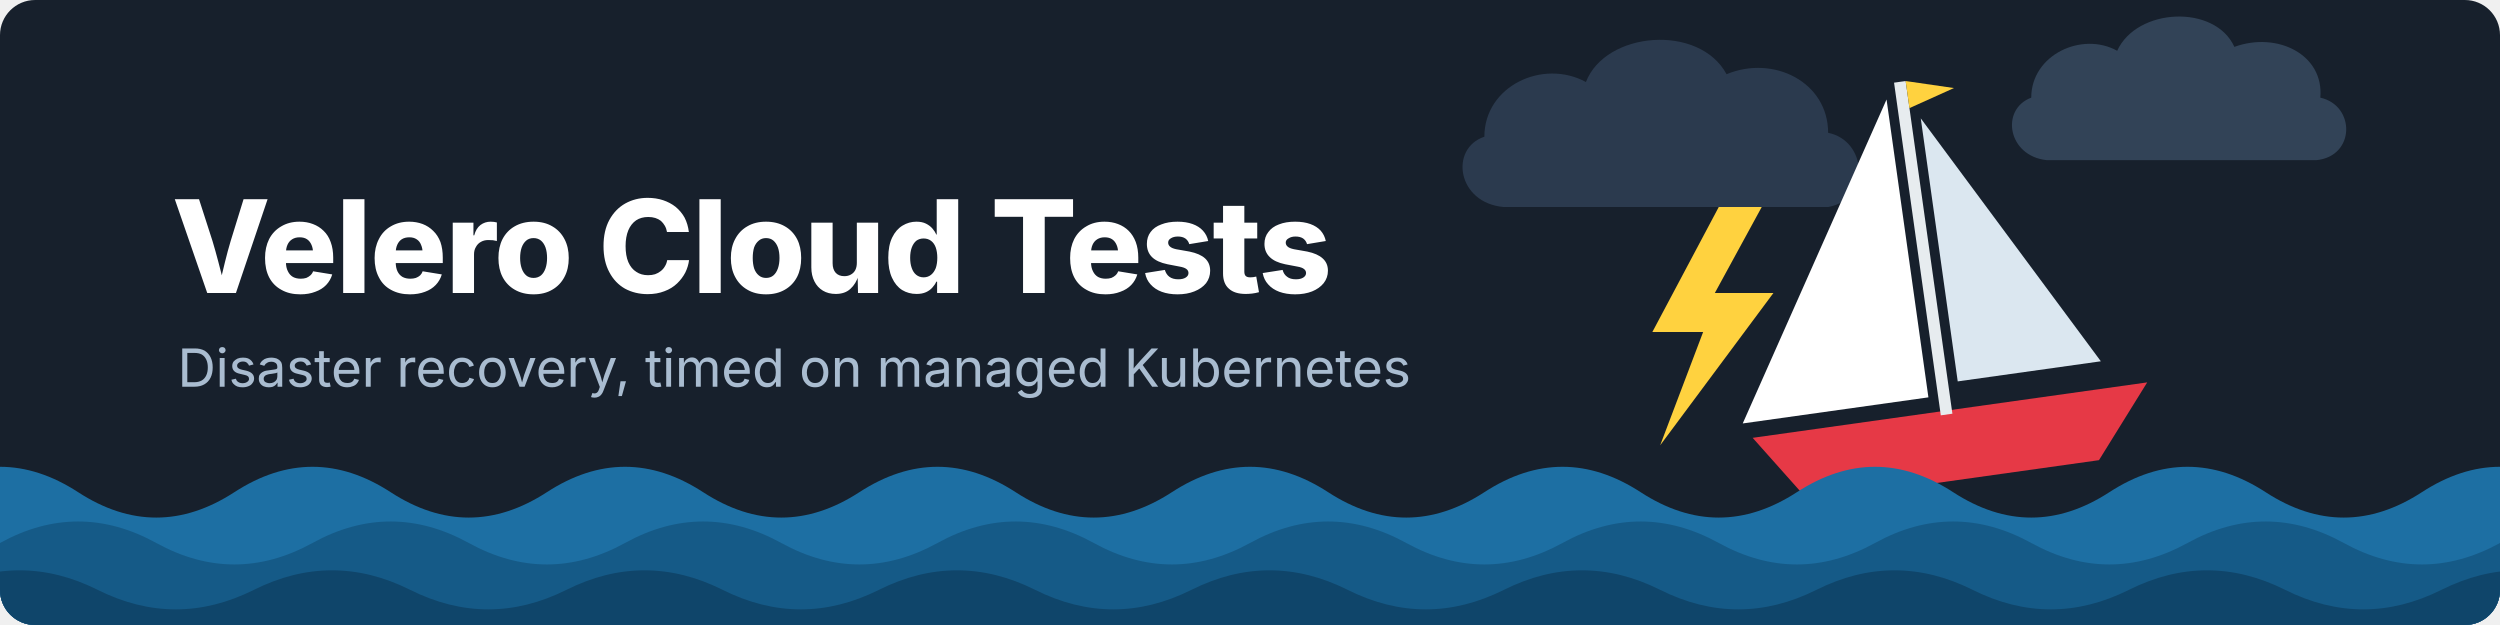
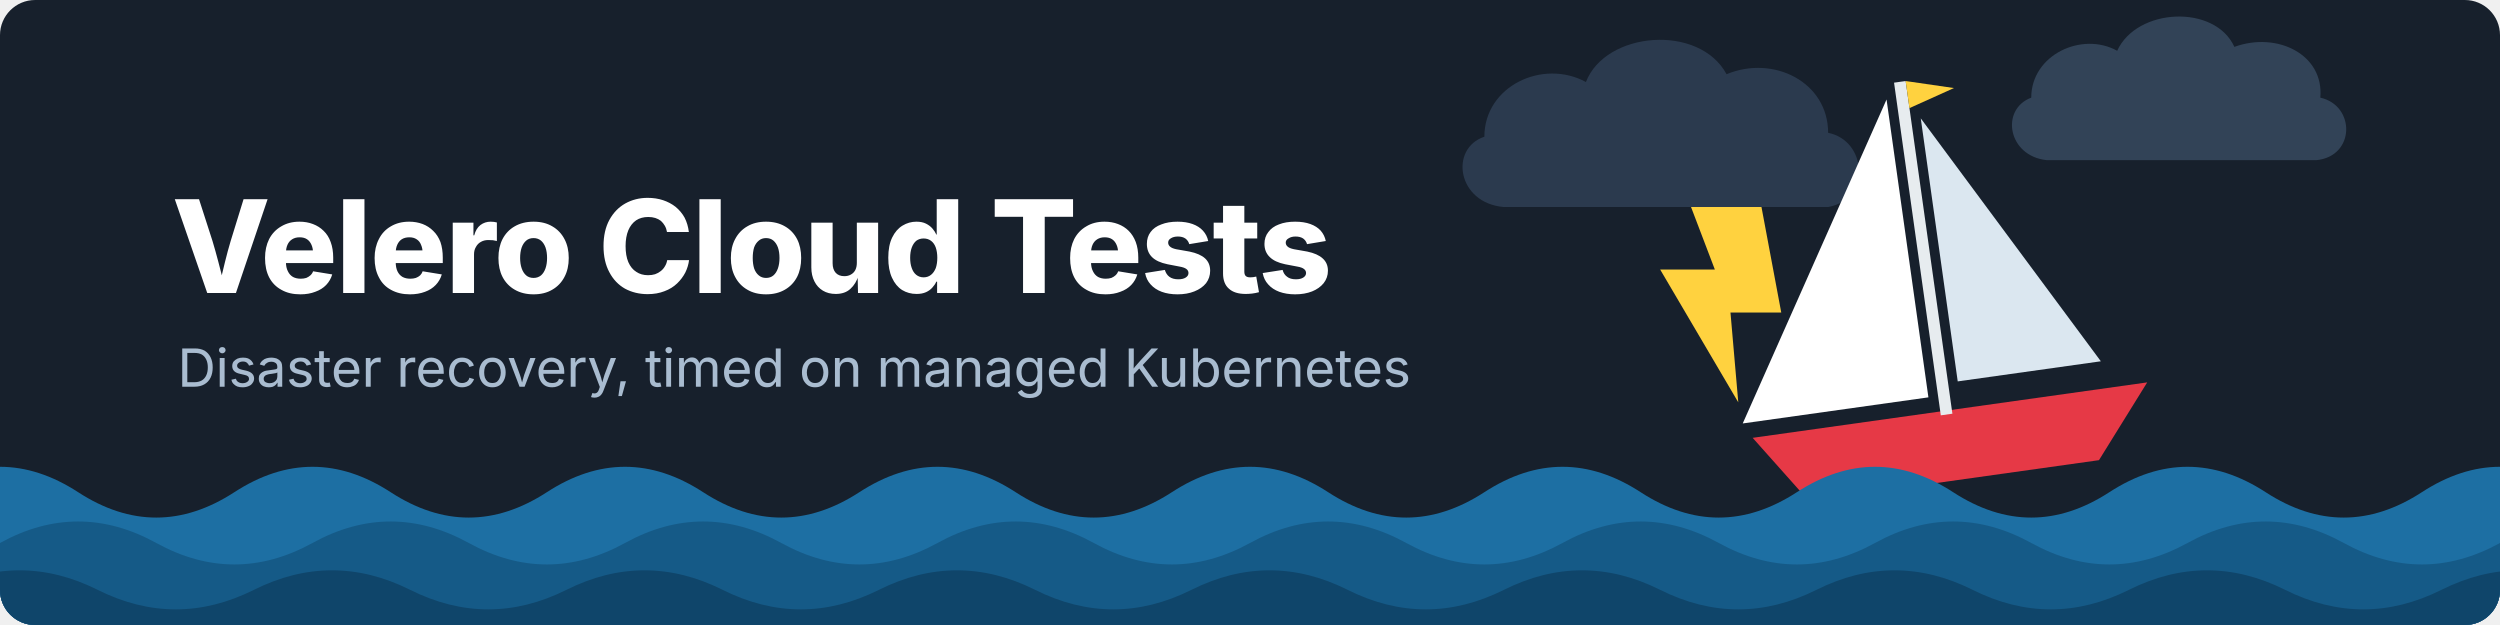
<svg xmlns="http://www.w3.org/2000/svg" viewBox="0 0 1280 320" width="1280" height="320" role="img" aria-label="Velero Cloud Tests">
  <defs>
    <clipPath id="c">
      <rect width="1280" height="320" rx="18" />
    </clipPath>
  </defs>
  <g clip-path="url(#c)">
    <rect width="1280" height="320" fill="#17202c" />
+     <path d="M900 96H862L878 138H850L890 206L886 160H912Z" fill="#ffd23f" />
    <path d="M760 70c0-26 30-40 52-28c10-26 58-30 72-4c24-10 52 4 52 30c20 4 22 34 0 38H770c-24-2-28-30-10-36z" fill="#2b3a4e" />
    <path d="M1040 50c0-22 26-34 44-24c10-22 50-24 60-2c22-8 46 4 44 26c18 4 18 30-2 32h-138c-20-2-24-26-8-32z" fill="#324357" />
-     <path d="M880 106l-34 64h26l-22 58l58-78h-30l24-44z" fill="#ffd23f" />
    <g transform="rotate(-8 1000 236)">
      <path d="M900 210H1104L1074 246H924Z" fill="#e63946" />
      <rect x="997" y="40" width="6" height="172" fill="#e7ecef" />
      <path d="M992 48V202H896Z" fill="#ffffff" />
      <path d="M1008 60V196H1082Z" fill="#dbe7f0" />
      <path d="M1003 40l24 7-24 7z" fill="#ffd23f" />
    </g>
    <path d="M-40 252q40-26 80 0t80 0t80 0t80 0t80 0t80 0t80 0t80 0t80 0t80 0t80 0t80 0t80 0t80 0t80 0t80 0t80 0t80 0V330H-40Z" fill="#1d6fa3" />
    <path d="M0 278q40-22 80 0t80 0t80 0t80 0t80 0t80 0t80 0t80 0t80 0t80 0t80 0t80 0t80 0t80 0t80 0t80 0t80 0V330H0Z" fill="#155a87" />
    <path d="M-30 302q40-20 80 0t80 0t80 0t80 0t80 0t80 0t80 0t80 0t80 0t80 0t80 0t80 0t80 0t80 0t80 0t80 0t80 0V330H-30Z" fill="#0f456a" />
    <path fill="#ffffff" d="m106.1 150-16.6-48h12.4l6.9 21.4q1.5 5 3 10.7 1.5 5.6 3 12h-2.4q1.4-6.4 2.8-12 1.4-5.7 2.9-10.7l6.6-21.4h12.3l-16.2 48zm47.7.7q-5.7 0-9.7-2.3-4.1-2.2-6.3-6.4-2.1-4.1-2.1-9.9 0-5.5 2.1-9.7 2.2-4.2 6.2-6.5 4-2.4 9.3-2.4 3.8 0 6.9 1.2 3.2 1.2 5.5 3.5 2.4 2.3 3.6 5.7 1.3 3.5 1.3 8v2.8h-31v-6.5h25.8l-5.1 1.6q0-2.6-.8-4.4-.8-1.9-2.3-2.9-1.5-1-3.8-1-2.2 0-3.8 1-1.6 1-2.4 2.8-.8 1.8-.8 4.2v4.6q0 2.9 1 4.8 .9 1.9 2.6 2.9 1.7.9 4 .9 1.5 0 2.8-.4 1.2-.5 2.1-1.3 1-.9 1.4-2.1l9.8 1.6q-.9 3.1-3.1 5.4-2.2 2.3-5.6 3.5-3.3 1.3-7.6 1.3zm32.8-48.7v48h-10.9v-48zm23.3 48.7q-5.6 0-9.7-2.3-4.1-2.2-6.2-6.4-2.2-4.1-2.2-9.9 0-5.5 2.2-9.7 2.1-4.2 6.1-6.5 4-2.4 9.4-2.4 3.7 0 6.9 1.2 3.1 1.2 5.4 3.5 2.4 2.3 3.7 5.7 1.2 3.5 1.2 8v2.8h-30.9v-6.5h25.7l-5.1 1.6q0-2.6-.8-4.4-.7-1.9-2.3-2.9-1.5-1-3.7-1-2.3 0-3.9 1-1.5 1-2.3 2.8-.8 1.8-.8 4.2v4.6q0 2.9.9 4.8 .9 1.9 2.6 2.9 1.7.9 4 .9 1.5 0 2.8-.4 1.3-.5 2.2-1.3 .9-.9 1.3-2.1l9.8 1.6q-.9 3.1-3.1 5.4-2.2 2.3-5.5 3.5-3.4 1.3-7.7 1.3zm21.9-.7v-36h10.6v6.5h.4q.9-3.5 3.2-5.3 2.3-1.7 5.2-1.7 .8 0 1.7.1 .8.1 1.5.3v9.5q-.7-.2-2-.4-1.3-.1-2.4-.1-2.1 0-3.7.9-1.7.9-2.6 2.6-1 1.6-1 3.8v19.8zm41.4.7q-5.6 0-9.7-2.4-4-2.3-6.2-6.5-2.1-4.1-2.1-9.7 0-5.6 2.1-9.7 2.2-4.2 6.2-6.5 4.1-2.4 9.7-2.4 5.6 0 9.6 2.4 4 2.3 6.2 6.5 2.2 4.1 2.2 9.7 0 5.6-2.2 9.7-2.2 4.2-6.2 6.5-4 2.4-9.6 2.4zm0-8.4q2.2 0 3.8-1.3 1.5-1.3 2.3-3.6 .8-2.3.8-5.3 0-3.1-.8-5.4-.8-2.2-2.3-3.5-1.6-1.3-3.8-1.3-2.3 0-3.8 1.3-1.5 1.3-2.3 3.5-.8 2.3-.8 5.4 0 3 .8 5.3 .8 2.3 2.3 3.6 1.5 1.3 3.8 1.3zm58.4 8.3q-6.4 0-11.6-2.8-5.1-2.9-8-8.4-3-5.5-3-13.4 0-7.9 3-13.4 3-5.5 8.1-8.4 5.2-2.9 11.5-2.9 4.3 0 7.9 1.2 3.6 1.2 6.4 3.4 2.8 2.3 4.6 5.5 1.7 3.3 2.2 7.4h-11.2q-.3-1.8-1.1-3.2-.8-1.4-2-2.5-1.3-1-2.9-1.5-1.6-.5-3.6-.5-3.6 0-6.2 1.7-2.6 1.8-4 5.1-1.4 3.4-1.4 8.1 0 4.9 1.4 8.2 1.5 3.4 4.1 5 2.5 1.7 6 1.7 2 0 3.6-.5 1.7-.6 2.9-1.6 1.3-1 2.1-2.4 .9-1.4 1.2-3.2h11.2q-.4 3.2-1.9 6.3-1.6 3.1-4.2 5.6-2.7 2.6-6.5 4-3.8 1.5-8.6 1.5zm37.4-48.6v48h-10.9v-48zm23.2 48.7q-5.6 0-9.6-2.4-4-2.3-6.2-6.5-2.2-4.1-2.2-9.7 0-5.6 2.2-9.7 2.2-4.2 6.2-6.5 4-2.4 9.6-2.4 5.6 0 9.7 2.4 4 2.3 6.2 6.5 2.1 4.1 2.1 9.7 0 5.6-2.1 9.7-2.2 4.2-6.2 6.5-4.1 2.4-9.7 2.4zm0-8.4q2.3 0 3.8-1.3 1.5-1.3 2.3-3.6 .8-2.3.8-5.3 0-3.1-.8-5.4-.8-2.2-2.3-3.5-1.5-1.3-3.8-1.3-2.2 0-3.7 1.3-1.6 1.3-2.4 3.5-.7 2.3-.7 5.4 0 3 .7 5.3 .8 2.3 2.4 3.6 1.5 1.3 3.7 1.3zm35.7 8.2q-3.8 0-6.6-1.7-2.8-1.7-4.3-4.7-1.6-3.1-1.6-7.2v-22.9h10.9v20.8q0 3.1 1.6 4.9 1.6 1.7 4.4 1.7 1.9 0 3.3-.8 1.5-.8 2.3-2.3 .8-1.6.8-3.7v-20.6h10.9v36h-10.3l-.2-9.1h.5q-1.3 4.4-4.2 7-2.8 2.6-7.5 2.6zm41.4 0q-4.1 0-7.4-2-3.3-2.1-5.2-6.3-1.9-4.1-1.9-10.2 0-6.3 2-10.4 2-4.1 5.3-6.1 3.3-2 7.1-2 2.9 0 4.9 1 2 1 3.3 2.5 1.3 1.5 2 3.1h.2v-18.1h11v48h-10.8v-5.8h-.4q-.7 1.6-2 3-1.3 1.5-3.3 2.4-2 .9-4.8.9zm3.6-8.5q2.2 0 3.8-1.3 1.5-1.2 2.4-3.4 .8-2.3.8-5.3 0-3-.8-5.3-.8-2.2-2.4-3.4-1.6-1.2-3.8-1.2-2.2 0-3.8 1.2-1.5 1.3-2.3 3.5-.8 2.2-.8 5.2 0 3 .8 5.2 .8 2.3 2.3 3.5 1.6 1.3 3.8 1.3zm36.4-31v-9h40.1v9h-14.5v39h-11.1v-39zm56.7 39.7q-5.7 0-9.7-2.3-4.1-2.2-6.3-6.4-2.1-4.1-2.1-9.9 0-5.5 2.1-9.7 2.2-4.2 6.2-6.5 3.9-2.4 9.3-2.4 3.8 0 6.9 1.2 3.2 1.2 5.5 3.5 2.3 2.3 3.6 5.7 1.3 3.5 1.3 8v2.8h-31v-6.5h25.8l-5.1 1.6q0-2.6-.8-4.4-.8-1.9-2.3-2.9-1.5-1-3.8-1-2.2 0-3.8 1-1.6 1-2.4 2.8-.8 1.8-.8 4.2v4.6q0 2.9 1 4.8 .9 1.9 2.6 2.9 1.7.9 3.9.9 1.6 0 2.9-.4 1.2-.5 2.1-1.3 1-.9 1.4-2.1l9.8 1.6q-.9 3.1-3.1 5.4-2.2 2.3-5.6 3.5-3.3 1.3-7.6 1.3zm36.9 0q-4.6 0-8.1-1.3-3.5-1.3-5.7-3.8-2.2-2.4-2.8-5.8l10.1-1.6q.7 2.3 2.3 3.5 1.7 1.3 4.6 1.3 2.4 0 3.8-.9 1.4-.9 1.4-2.3 0-1.3-1.1-2.1-1.1-.8-3.4-1.2l-6.2-1.2q-5.4-1.1-8-3.7-2.6-2.6-2.6-6.7 0-3.6 1.9-6.1 1.9-2.6 5.5-3.9 3.5-1.4 8.3-1.4 4.4 0 7.7 1.2 3.3 1.2 5.3 3.4 2.1 2.3 2.7 5.3l-9.7 1.6q-.5-1.8-2-2.9-1.5-1-3.8-1-2.2 0-3.6.9-1.4.8-1.4 2.2 0 1.2.9 2 .9.9 3.2 1.4l6.8 1.2q5.4 1.1 8 3.5 2.6 2.4 2.6 6.3 0 3.6-2.1 6.4-2.2 2.7-6 4.2-3.7 1.5-8.6 1.5zm40.8-36.7v8.1h-22.3v-8.1zm-17.5-8.6h10.9v33.7q0 1.5.7 2.2 .7.7 2.3.7 .6 0 1.6-.1 1-.2 1.5-.3l1.4 8q-1.8.5-3.5.7-1.8.2-3.3.2-5.7 0-8.6-2.7-3-2.6-3-7.8zm36.9 45.3q-4.5 0-8.1-1.3-3.5-1.3-5.7-3.8-2.2-2.4-2.8-5.8l10.2-1.6q.6 2.3 2.3 3.5 1.6 1.3 4.5 1.3 2.4 0 3.8-.9 1.4-.9 1.4-2.3 0-1.3-1.1-2.1-1-.8-3.3-1.2l-6.3-1.2q-5.3-1.1-7.9-3.7-2.7-2.6-2.7-6.7 0-3.6 2-6.1 1.9-2.6 5.4-3.9 3.5-1.4 8.3-1.4 4.5 0 7.8 1.2 3.3 1.2 5.3 3.4 2 2.3 2.6 5.3l-9.6 1.6q-.5-1.8-2-2.9-1.5-1-3.9-1-2.1 0-3.5.9-1.5.8-1.5 2.2 0 1.2.9 2 .9.9 3.3 1.4l6.8 1.2q5.3 1.1 7.9 3.5 2.7 2.4 2.7 6.3 0 3.6-2.2 6.4-2.2 2.7-5.9 4.2-3.8 1.5-8.7 1.5z" />
    <path fill="#a9bcd0" d="m99.5 198h-4.8v-2.3h4.7q2.3 0 3.9-.9 1.5-.9 2.3-2.6 .8-1.7.8-4.1 0-2.3-.8-4-.8-1.7-2.3-2.6-1.5-.8-3.7-.8h-5v-2.3h5.2q2.8 0 4.9 1.1 2 1.2 3.1 3.4 1.1 2.2 1.1 5.2 0 3.1-1.1 5.3-1.1 2.2-3.2 3.4-2.1 1.2-5.1 1.2zm-3.6-19.6v19.6h-2.6v-19.6zm16.6 19.6v-14.7h2.5v14.7zm1.3-17.1q-.7 0-1.2-.5-.5-.5-.5-1.1 0-.7.5-1.2 .5-.4 1.2-.4 .7 0 1.2.4 .5.5.5 1.2 0 .6-.5 1.1-.5.5-1.2.5zm10.4 17.4q-1.5 0-2.7-.4-1.2-.5-2-1.4-.8-.8-1-2.1l2.3-.5q.3 1.2 1.2 1.7 .9.6 2.2.6 1.5 0 2.4-.7 .9-.6.9-1.5 0-.8-.5-1.3-.6-.5-1.6-.7l-2.5-.6q-2-.4-3-1.4-1-1-1-2.6 0-1.3.7-2.3 .8-.9 2-1.5 1.2-.5 2.8-.5 1.6 0 2.6.4 1.1.5 1.8 1.3 .7.8 1 1.8l-2.3.6q-.3-.8-1-1.4-.7-.7-2.1-.7-1.3 0-2.1.6-.9.6-.9 1.5 0 .8.6 1.3 .6.5 1.9.8l2.2.5q2 .5 3 1.5 1 1 1 2.5 0 1.3-.8 2.3-.7 1.1-2 1.6-1.4.6-3.1.6zm13.4 0q-1.4 0-2.6-.5-1.1-.5-1.8-1.5-.7-1-.7-2.5 0-1.3.5-2 .5-.8 1.4-1.3 .8-.5 1.8-.7 1-.2 2.1-.3 1.3-.2 2.1-.3 .8-.1 1.2-.3 .4-.2.4-.8v-.1q0-.9-.3-1.5-.3-.6-1-.9-.7-.4-1.7-.4-1 0-1.8.3-.7.4-1.2.8-.4.5-.7 1l-2.3-.7q.5-1.3 1.5-2.1 .9-.8 2.1-1.1 1.2-.3 2.3-.3 .8 0 1.8.2 .9.1 1.8.7 .9.5 1.5 1.5 .5 1.1.5 2.8v9.7h-2.4v-2h-.2q-.2.5-.8 1.1-.5.5-1.4.9-.9.3-2.1.3zm.4-2.1q1.3 0 2.2-.5 .9-.5 1.4-1.3 .4-.8.4-1.7v-2q-.1.1-.6.3-.5.1-1.1.2-.6.1-1.2.2-.5.1-.9.1-.8.1-1.6.4-.7.2-1.1.7-.5.5-.5 1.3 0 .8.4 1.3 .4.5 1.1.7 .7.3 1.5.3zm15.7 2.1q-1.5 0-2.7-.4-1.2-.5-2-1.4-.8-.8-1-2.1l2.3-.5q.3 1.2 1.2 1.7 .9.6 2.2.6 1.5 0 2.4-.7 .9-.6.9-1.5 0-.8-.5-1.3-.6-.5-1.6-.7l-2.5-.6q-2-.4-3-1.4-1-1-1-2.6 0-1.3.7-2.3 .8-.9 2-1.5 1.2-.5 2.8-.5 1.6 0 2.6.4 1.1.5 1.8 1.3 .7.8 1 1.8l-2.3.6q-.3-.8-1-1.4-.7-.7-2.1-.7-1.2 0-2.1.6-.9.6-.9 1.5 0 .8.6 1.3 .6.5 1.9.8l2.2.5q2 .5 3 1.5 1 1 1 2.5 0 1.3-.8 2.3-.7 1.1-2 1.6-1.4.6-3.1.6zm15.1-15v2.1h-7.7v-2.1zm-5.4-3.5h2.4v14.3q0 1 .4 1.5 .4.4 1.3.4 .3 0 .6 0 .4-.1.7-.2l.5 2.1q-.4.2-.9.2-.5.1-1 .1-1.9 0-3-1-1-1-1-2.9zm14.4 18.5q-2.1 0-3.7-.9-1.5-1-2.4-2.7-.8-1.7-.8-4 0-2.2.8-3.9 .8-1.8 2.3-2.7 1.5-1 3.5-1 1.2 0 2.4.4 1.1.4 2.1 1.2 .9.9 1.4 2.3 .6 1.4.6 3.5v.9h-11.5v-2h10.2l-1.2.7q0-1.4-.4-2.5-.5-1.1-1.4-1.7-.9-.7-2.2-.7-1.3 0-2.2.7-.9.6-1.4 1.7-.5 1-.5 2.2v1.3q0 1.6.5 2.8 .6 1.1 1.6 1.7 1 .5 2.3.5 .9 0 1.6-.2 .7-.2 1.2-.7 .5-.5.8-1.3l2.4.6q-.4 1.2-1.2 2-.8.9-2.1 1.3-1.2.5-2.7.5zm9.5-.3v-14.7h2.4v2.2h.2q.4-1.1 1.5-1.8 1-.6 2.3-.6 .3 0 .6 0 .4 0 .6 0v2.5q-.1-.1-.5-.1-.5-.1-.9-.1-1.1 0-1.9.5-.8.4-1.3 1.2-.5.7-.5 1.7v9.2zm17.8 0v-14.7h2.4v2.2h.1q.4-1.1 1.5-1.8 1-.6 2.3-.6 .3 0 .7 0 .3 0 .5 0v2.5q-.1-.1-.5-.1-.4-.1-.9-.1-1 0-1.9.5-.8.4-1.3 1.2-.4.7-.4 1.7v9.2zm16 .3q-2.2 0-3.7-.9-1.6-1-2.4-2.7-.9-1.7-.9-4 0-2.2.8-3.9 .9-1.8 2.4-2.7 1.5-1 3.5-1 1.2 0 2.3.4 1.2.4 2.1 1.2 .9.9 1.5 2.3 .5 1.4.5 3.5v.9h-11.5v-2h10.2l-1.1.7q0-1.4-.5-2.5-.4-1.1-1.3-1.7-.9-.7-2.2-.7-1.3 0-2.3.7-.9.6-1.4 1.7-.5 1-.5 2.2v1.3q0 1.6.6 2.8 .5 1.1 1.5 1.7 1.1.5 2.4.5 .8 0 1.5-.2 .7-.2 1.2-.7 .6-.5.8-1.3l2.4.6q-.3 1.2-1.2 2-.8.9-2 1.3-1.2.5-2.7.5zm15.5 0q-2 0-3.5-.9-1.5-1-2.4-2.7-.8-1.7-.8-4 0-2.3.8-4 .9-1.7 2.4-2.7 1.5-.9 3.5-.9 1.1 0 2.1.3 .9.2 1.7.8 .8.5 1.4 1.3 .6.7.8 1.7l-2.3.7q-.2-.6-.5-1.1-.3-.5-.8-.8-.4-.4-1-.5-.6-.2-1.4-.2-1.4 0-2.3.7-1 .8-1.4 2-.5 1.3-.5 2.7 0 1.5.5 2.7 .4 1.2 1.4 2 .9.7 2.3.7 .8 0 1.4-.2 .6-.2 1.1-.5 .4-.4.8-.9 .3-.5.4-1.1l2.4.7q-.3 1-.9 1.7-.5.8-1.3 1.4-.8.5-1.8.8-1 .3-2.1.3zm15.5 0q-2 0-3.5-.9-1.6-1-2.4-2.7-.9-1.7-.9-4 0-2.3.9-4 .8-1.7 2.4-2.7 1.5-.9 3.5-.9 2 0 3.5.9 1.6 1 2.4 2.7 .9 1.7.9 4 0 2.3-.9 4-.8 1.7-2.4 2.7-1.5.9-3.5.9zm0-2.2q1.5 0 2.4-.7 .9-.8 1.4-2 .5-1.2.5-2.7 0-1.4-.5-2.7-.5-1.2-1.4-2-.9-.7-2.4-.7-1.5 0-2.4.7-.9.8-1.4 2-.4 1.3-.4 2.7 0 1.5.4 2.7 .5 1.2 1.4 2 .9.7 2.4.7zm13.9 1.9-5.6-14.7h2.7l3.1 8.6q.5 1.4.8 2.8 .4 1.3.7 2.6h-.8q.4-1.3.7-2.6 .4-1.4.8-2.8l3.1-8.6h2.7l-5.6 14.7zm16.7.3q-2.2 0-3.7-.9-1.6-1-2.4-2.7-.9-1.7-.9-4 0-2.2.9-3.9 .8-1.8 2.3-2.7 1.5-1 3.5-1 1.2 0 2.3.4 1.2.4 2.1 1.2 1 .9 1.5 2.3 .6 1.4.6 3.5v.9h-11.5v-2h10.1l-1.1.7q0-1.4-.5-2.5-.4-1.1-1.3-1.7-.9-.7-2.2-.7-1.3 0-2.2.7-1 .6-1.5 1.7-.5 1-.5 2.2v1.3q0 1.6.6 2.8 .6 1.1 1.6 1.7 1 .5 2.3.5 .9 0 1.6-.2 .7-.2 1.2-.7 .5-.5.7-1.3l2.4.6q-.3 1.2-1.1 2-.9.9-2.1 1.3-1.2.5-2.7.5zm9.5-.3v-14.7h2.4v2.2h.2q.4-1.1 1.4-1.8 1.1-.6 2.4-.6 .2 0 .6 0 .4 0 .6 0v2.5q-.1-.1-.6-.1-.4-.1-.9-.1-1 0-1.8.5-.9.4-1.3 1.2-.5.7-.5 1.7v9.2zm10.4 5.3 .7-2.1 .2.1q.8.2 1.3.1 .6-.1 1.1-.6 .5-.5.8-1.5l.4-1.2-5.6-14.8h2.7l3.1 8.6q.5 1.4.8 2.8 .4 1.3.7 2.6h-.8q.4-1.3.7-2.7 .4-1.3.8-2.7l3.2-8.6h2.7l-6.5 16.9q-.4 1.1-1.1 1.9-.6.8-1.5 1.1-.8.4-1.9.4-.6 0-1.1-.1-.5-.1-.7-.2zm14-.5 1.1-7.6h2.8l-2.1 7.6zm21.5-19.5v2.1h-7.6v-2.1zm-5.4-3.5h2.4v14.3q0 1 .4 1.5 .4.4 1.3.4 .3 0 .6 0 .4-.1.7-.2l.5 2.1q-.4.2-.9.2-.5.1-1 .1-1.9 0-3-1-1-1-1-2.9zm8.4 18.2v-14.7h2.5v14.7zm1.3-17.1q-.7 0-1.2-.5-.5-.5-.5-1.1 0-.7.5-1.2 .5-.4 1.2-.4 .7 0 1.2.4 .5.5.5 1.2 0 .6-.5 1.1-.5.5-1.2.5zm5.3 17.1v-14.7h2.4l.1 3.3h-.2q.3-1.2.9-2 .7-.8 1.6-1.2 .8-.4 1.8-.4 1.6 0 2.6 1 1 1 1.3 2.6h-.3q.2-1.1.9-1.9 .7-.8 1.7-1.3 1-.4 2.2-.4 1.3 0 2.3.6 1.1.5 1.7 1.6 .6 1.2.6 2.9v9.9h-2.4v-9.8q0-1.6-.9-2.3-.9-.7-2.1-.7-.9 0-1.7.4-.7.5-1 1.2-.4.7-.4 1.6v9.6h-2.5v-10.1q0-1.2-.8-1.9-.8-.8-2-.8-.9 0-1.6.4-.8.4-1.2 1.2-.5.8-.5 1.9v9.3zm30 .3q-2.2 0-3.7-.9-1.6-1-2.4-2.7-.9-1.7-.9-4 0-2.2.9-3.9 .8-1.8 2.3-2.7 1.5-1 3.5-1 1.2 0 2.3.4 1.2.4 2.1 1.2 1 .9 1.5 2.3 .6 1.4.6 3.5v.9h-11.5v-2h10.1l-1.1.7q0-1.4-.5-2.5-.4-1.1-1.3-1.7-.9-.7-2.2-.7-1.3 0-2.2.7-1 .6-1.5 1.7-.5 1-.5 2.2v1.3q0 1.6.6 2.8 .6 1.1 1.6 1.7 1 .5 2.3.5 .9 0 1.6-.2 .7-.2 1.2-.7 .5-.5.7-1.3l2.4.6q-.3 1.2-1.1 2-.9.9-2.1 1.3-1.2.5-2.7.5zm15 0q-1.8 0-3.2-.9-1.4-1-2.2-2.7-.8-1.7-.8-4 0-2.4.8-4.1 .8-1.7 2.2-2.6 1.4-.9 3.2-.9 1.5 0 2.3.4 .9.5 1.3 1.1 .5.6.7 1h.2v-7.2h2.5v19.6h-2.4v-2.3h-.3q-.2.4-.7 1-.5.7-1.3 1.1-.9.5-2.3.5zm.5-2.2q1.3 0 2.2-.7 .9-.7 1.4-1.9 .4-1.2.4-2.9 0-1.6-.4-2.8-.5-1.2-1.4-1.9-.9-.6-2.2-.6-1.4 0-2.3.7-1 .7-1.4 1.9-.5 1.2-.5 2.7 0 1.6.5 2.8 .5 1.3 1.4 2 .9.7 2.3.7zm24.1 2.2q-2 0-3.5-.9-1.5-1-2.4-2.7-.8-1.7-.8-4 0-2.3.8-4 .9-1.7 2.4-2.7 1.5-.9 3.5-.9 2.1 0 3.6.9 1.5 1 2.4 2.7 .8 1.7.8 4 0 2.3-.8 4-.9 1.7-2.4 2.7-1.5.9-3.6.9zm0-2.2q1.5 0 2.4-.7 1-.8 1.4-2 .5-1.2.5-2.7 0-1.4-.5-2.7-.4-1.2-1.4-2-.9-.7-2.4-.7-1.4 0-2.3.7-1 .8-1.4 2-.5 1.3-.5 2.7 0 1.5.5 2.7 .4 1.2 1.4 2 .9.7 2.3.7zm12.7-6.9v8.8h-2.5v-14.7h2.4l0 3.5h-.3q.6-2 1.9-2.9 1.2-.8 2.9-.8 1.5 0 2.6.6 1.2.6 1.8 1.8 .6 1.3.6 3.1v9.4h-2.5v-9.1q0-1.7-.8-2.7-.9-.9-2.4-.9-1.1 0-1.9.4-.9.5-1.3 1.4-.5.8-.5 2.1zm21 8.8v-14.7h2.4l.1 3.3h-.2q.3-1.2.9-2 .7-.8 1.6-1.2 .8-.4 1.8-.4 1.6 0 2.6 1 1 1 1.3 2.6h-.3q.2-1.1.9-1.9 .7-.8 1.7-1.3 1-.4 2.2-.4 1.3 0 2.3.6 1.1.5 1.7 1.6 .6 1.2.6 2.9v9.9h-2.4v-9.8q0-1.6-.9-2.3-.9-.7-2.1-.7-1 0-1.7.4-.7.5-1.1 1.2-.3.7-.3 1.6v9.6h-2.5v-10.1q0-1.2-.8-1.9-.8-.8-2.1-.8-.8 0-1.5.4-.8.4-1.2 1.2-.5.8-.5 1.9v9.3zm27.9.3q-1.4 0-2.6-.5-1.1-.5-1.8-1.5-.6-1-.6-2.5 0-1.3.5-2 .5-.8 1.3-1.3 .8-.5 1.8-.7 1-.2 2.1-.3 1.3-.2 2.1-.3 .9-.1 1.3-.3 .4-.2.4-.8v-.1q0-.9-.4-1.5-.3-.6-1-.9-.7-.4-1.7-.4-1 0-1.8.3-.7.4-1.2.8-.4.5-.6 1l-2.4-.7q.5-1.3 1.5-2.1 .9-.8 2.1-1.1 1.2-.3 2.4-.3 .7 0 1.7.2 .9.1 1.8.7 .9.5 1.5 1.5 .5 1.1.5 2.8v9.7h-2.4v-2h-.2q-.2.5-.8 1.1-.5.5-1.4.9-.9.3-2.1.3zm.4-2.1q1.3 0 2.2-.5 .9-.5 1.4-1.3 .5-.8.5-1.7v-2q-.2.1-.7.3-.5.1-1.1.2-.6.1-1.2.2-.5.1-.9.1-.8.1-1.6.4-.7.2-1.1.7-.5.5-.5 1.3 0 .8.4 1.3 .4.5 1.1.7 .7.3 1.5.3zm13.1-7v8.8h-2.5v-14.7h2.4l0 3.5h-.3q.7-2 1.9-2.9 1.3-.8 3-.8 1.4 0 2.6.6 1.1.6 1.7 1.8 .6 1.3.6 3.1v9.4h-2.4v-9.1q0-1.7-.9-2.7-.9-.9-2.4-.9-1.1 0-1.9.4-.8.5-1.3 1.4-.5.8-.5 2.1zm17.7 9.1q-1.4 0-2.6-.5-1.1-.5-1.8-1.5-.6-1-.6-2.5 0-1.3.5-2 .5-.8 1.3-1.3 .8-.5 1.8-.7 1.1-.2 2.1-.3 1.3-.2 2.1-.3 .9-.1 1.3-.3 .4-.2.4-.8v-.1q0-.9-.4-1.5-.3-.6-1-.9-.7-.4-1.7-.4-1 0-1.8.3-.7.4-1.2.8-.4.5-.6 1l-2.4-.7q.5-1.3 1.5-2.1 1-.8 2.1-1.1 1.2-.3 2.4-.3 .7 0 1.7.2 .9.1 1.8.7 .9.5 1.5 1.5 .5 1.1.5 2.8v9.7h-2.4v-2h-.1q-.3.5-.9 1.1-.5.5-1.4.9-.9.3-2.1.3zm.4-2.1q1.3 0 2.2-.5 .9-.5 1.4-1.3 .5-.8.5-1.7v-2q-.2.1-.7.3-.4.1-1.1.2-.6.1-1.1.2-.6.1-1 .1-.8.1-1.5.4-.8.2-1.2.7-.5.5-.5 1.3 0 .8.4 1.3 .4.5 1.1.7 .7.3 1.5.3zm16.7 7.6q-1.7 0-2.9-.4-1.2-.4-2-1.1-.8-.7-1.2-1.5l2-1.2q.3.4.8.9 .4.5 1.2.8 .8.4 2.1.4 1.7 0 2.8-.8 1.2-.9 1.2-2.7v-2.9h-.3q-.2.4-.7 1-.4.6-1.3 1-.8.5-2.2.5-1.8 0-3.2-.9-1.4-.8-2.2-2.4-.9-1.6-.9-3.9 0-2.3.9-4 .8-1.7 2.2-2.6 1.4-.9 3.2-.9 1.4 0 2.3.4 .8.5 1.3 1.1 .4.6.7 1h.2v-2.3h2.4v15q0 2-.8 3.2-.9 1.2-2.4 1.8-1.4.5-3.2.5zm-.1-8.2q1.3 0 2.2-.6 .9-.6 1.4-1.8 .5-1.1.5-2.7 0-1.5-.5-2.7-.4-1.2-1.3-1.9-1-.6-2.3-.6-1.4 0-2.3.7-.9.7-1.4 1.9-.4 1.2-.4 2.6 0 1.5.4 2.7 .5 1.1 1.4 1.8 .9.6 2.3.6zm16.9 2.7q-2.2 0-3.7-.9-1.6-1-2.4-2.7-.9-1.7-.9-4 0-2.2.9-3.9 .8-1.8 2.3-2.7 1.5-1 3.5-1 1.2 0 2.3.4 1.2.4 2.1 1.2 1 .9 1.5 2.3 .6 1.4.6 3.5v.9h-11.5v-2h10.1l-1.1.7q0-1.4-.5-2.5-.4-1.1-1.3-1.7-.9-.7-2.2-.7-1.3 0-2.2.7-1 .6-1.5 1.7-.5 1-.5 2.2v1.3q0 1.6.6 2.8 .6 1.1 1.6 1.7 1 .5 2.3.5 .9 0 1.6-.2 .7-.2 1.2-.7 .5-.5.7-1.3l2.4.6q-.3 1.2-1.1 2-.9.9-2.1 1.3-1.2.5-2.7.5zm15 0q-1.8 0-3.2-.9-1.4-1-2.2-2.7-.8-1.7-.8-4 0-2.4.8-4.1 .8-1.7 2.2-2.6 1.4-.9 3.2-.9 1.5 0 2.3.4 .9.5 1.3 1.1 .5.6.7 1h.2v-7.2h2.5v19.6h-2.4v-2.3h-.3q-.2.4-.7 1-.5.7-1.3 1.1-.9.5-2.3.5zm.4-2.2q1.4 0 2.3-.7 .9-.7 1.4-1.9 .4-1.2.4-2.9 0-1.6-.4-2.8-.5-1.2-1.4-1.9-.9-.6-2.3-.6-1.3 0-2.2.7-1 .7-1.4 1.9-.5 1.2-.5 2.7 0 1.6.5 2.8 .5 1.3 1.4 2 .9.7 2.2.7zm20.3-3.6v-2.8q.6-.9 1.3-1.8 .7-.8 1.4-1.6 .7-.8 1.4-1.6l5.8-6.3h3.4l-8.4 9-.1 0zm-1.8 5.5v-19.6h2.6v6.6l-.1 4.3 .1 1.2v7.5zm12 0-7-9.9 1.6-2 8.5 11.9zm10 .2q-1.5 0-2.6-.6-1.1-.6-1.8-1.9-.6-1.2-.6-3.1v-9.3h2.5v9.1q0 1.7.9 2.6 .8 1 2.4 1 1 0 1.8-.5 .9-.4 1.3-1.3 .5-.9.5-2.1v-8.8h2.5v14.7h-2.4l0-3.6h.3q-.7 2.1-1.9 2.9-1.3.9-2.9.9zm18 .1q-1.4 0-2.3-.5-.8-.4-1.3-1.1-.5-.6-.7-1h-.3v2.3h-2.4v-19.6h2.5v7.2h.2q.2-.4.7-1 .4-.6 1.3-1.1 .8-.4 2.2-.4 1.9 0 3.3.9 1.4.9 2.2 2.6 .8 1.7.8 4.1 0 2.3-.8 4-.8 1.7-2.2 2.7-1.4.9-3.2.9zm-.5-2.2q1.4 0 2.3-.7 .9-.7 1.4-2 .5-1.2.5-2.8 0-1.5-.5-2.7-.5-1.2-1.4-1.9-.9-.7-2.3-.7-1.3 0-2.2.6-.9.7-1.4 1.9-.4 1.2-.4 2.8 0 1.7.4 2.9 .5 1.2 1.4 1.9 .9.7 2.2.7zm16.3 2.2q-2.1 0-3.7-.9-1.5-1-2.4-2.7-.8-1.7-.8-4 0-2.2.8-3.9 .8-1.8 2.3-2.7 1.5-1 3.5-1 1.2 0 2.4.4 1.1.4 2.1 1.2 .9.9 1.4 2.3 .6 1.4.6 3.5v.9h-11.5v-2h10.2l-1.2.7q0-1.4-.4-2.5-.5-1.1-1.4-1.7-.9-.7-2.2-.7-1.3 0-2.2.7-.9.6-1.4 1.7-.5 1-.5 2.2v1.3q0 1.6.5 2.8 .6 1.1 1.6 1.7 1 .5 2.3.5 .9 0 1.6-.2 .7-.2 1.2-.7 .5-.5.8-1.3l2.4.6q-.4 1.2-1.2 2-.8.9-2 1.3-1.3.5-2.8.5zm9.5-.3v-14.7h2.4v2.2h.2q.4-1.1 1.5-1.8 1-.6 2.3-.6 .3 0 .6 0 .4 0 .6 0v2.5q-.1-.1-.5-.1-.5-.1-.9-.1-1.1 0-1.9.5-.8.4-1.3 1.2-.5.7-.5 1.7v9.2zm13.2-8.8v8.8h-2.5v-14.7h2.4l0 3.5h-.4q.7-2 2-2.9 1.2-.8 2.9-.8 1.5 0 2.6.6 1.1.6 1.7 1.8 .7 1.3.7 3.1v9.4h-2.5v-9.1q0-1.7-.9-2.7-.9-.9-2.4-.9-1 0-1.9.4-.8.5-1.3 1.4-.4.8-.4 2.1zm19.7 9.1q-2.1 0-3.7-.9-1.5-1-2.4-2.7-.8-1.7-.8-4 0-2.2.8-3.9 .8-1.8 2.3-2.7 1.5-1 3.5-1 1.2 0 2.4.4 1.1.4 2.1 1.2 .9.9 1.4 2.3 .6 1.4.6 3.5v.9h-11.5v-2h10.2l-1.2.7q0-1.4-.4-2.5-.5-1.1-1.4-1.7-.9-.7-2.2-.7-1.3 0-2.2.7-.9.6-1.4 1.7-.5 1-.5 2.2v1.3q0 1.6.5 2.8 .6 1.1 1.6 1.7 1 .5 2.3.5 .9 0 1.6-.2 .7-.2 1.2-.7 .5-.5.8-1.3l2.4.6q-.4 1.2-1.2 2-.8.9-2.1 1.3-1.2.5-2.7.5zm15.4-15v2.1h-7.6v-2.1zm-5.4-3.5h2.4v14.3q0 1 .4 1.5 .4.4 1.3.4 .3 0 .6 0 .4-.1.7-.2l.5 2.1q-.4.2-.9.2-.5.1-1 .1-1.9 0-3-1-1-1-1-2.9zm14.4 18.5q-2.1 0-3.7-.9-1.5-1-2.4-2.7-.8-1.7-.8-4 0-2.2.8-3.9 .8-1.8 2.3-2.7 1.5-1 3.5-1 1.2 0 2.4.4 1.1.4 2.1 1.2 .9.9 1.4 2.3 .6 1.4.6 3.5v.9h-11.5v-2h10.2l-1.2.7q0-1.4-.4-2.5-.5-1.1-1.4-1.7-.8-.7-2.2-.7-1.3 0-2.2.7-.9.6-1.4 1.7-.5 1-.5 2.2v1.3q0 1.6.5 2.8 .6 1.1 1.6 1.7 1 .5 2.3.5 .9 0 1.6-.2 .7-.2 1.2-.7 .5-.5.8-1.3l2.4.6q-.4 1.2-1.2 2-.8.9-2 1.3-1.3.5-2.8.5zm14.6 0q-1.5 0-2.7-.4-1.2-.5-2-1.4-.7-.8-1-2.1l2.3-.5q.4 1.2 1.2 1.7 .9.6 2.2.6 1.5 0 2.4-.7 .9-.6.9-1.5 0-.8-.5-1.3-.5-.5-1.6-.7l-2.5-.6q-2-.4-3-1.4-1-1-1-2.6 0-1.3.7-2.3 .8-.9 2-1.5 1.3-.5 2.8-.5 1.6 0 2.6.4 1.1.5 1.8 1.3 .7.8 1 1.8l-2.2.6q-.3-.8-1-1.4-.7-.7-2.1-.7-1.3 0-2.2.6-.9.6-.9 1.5 0 .8.6 1.3 .6.5 1.9.8l2.2.5q2 .5 3 1.5 1 1 1 2.5 0 1.3-.8 2.3-.7 1.1-2 1.6-1.3.6-3.1.6z" />
  </g>
</svg>
